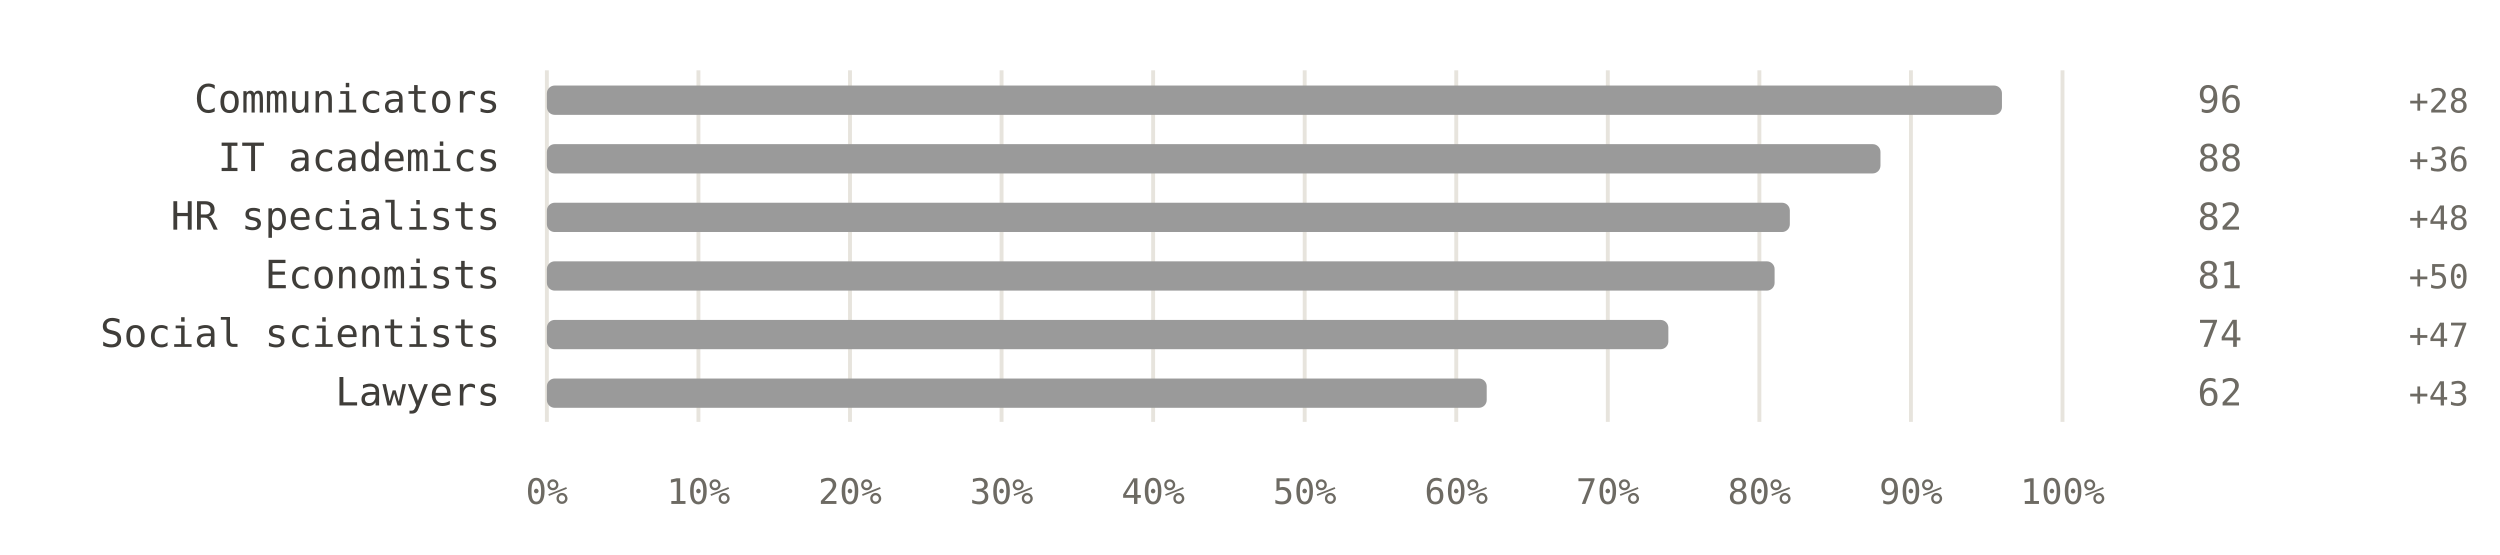
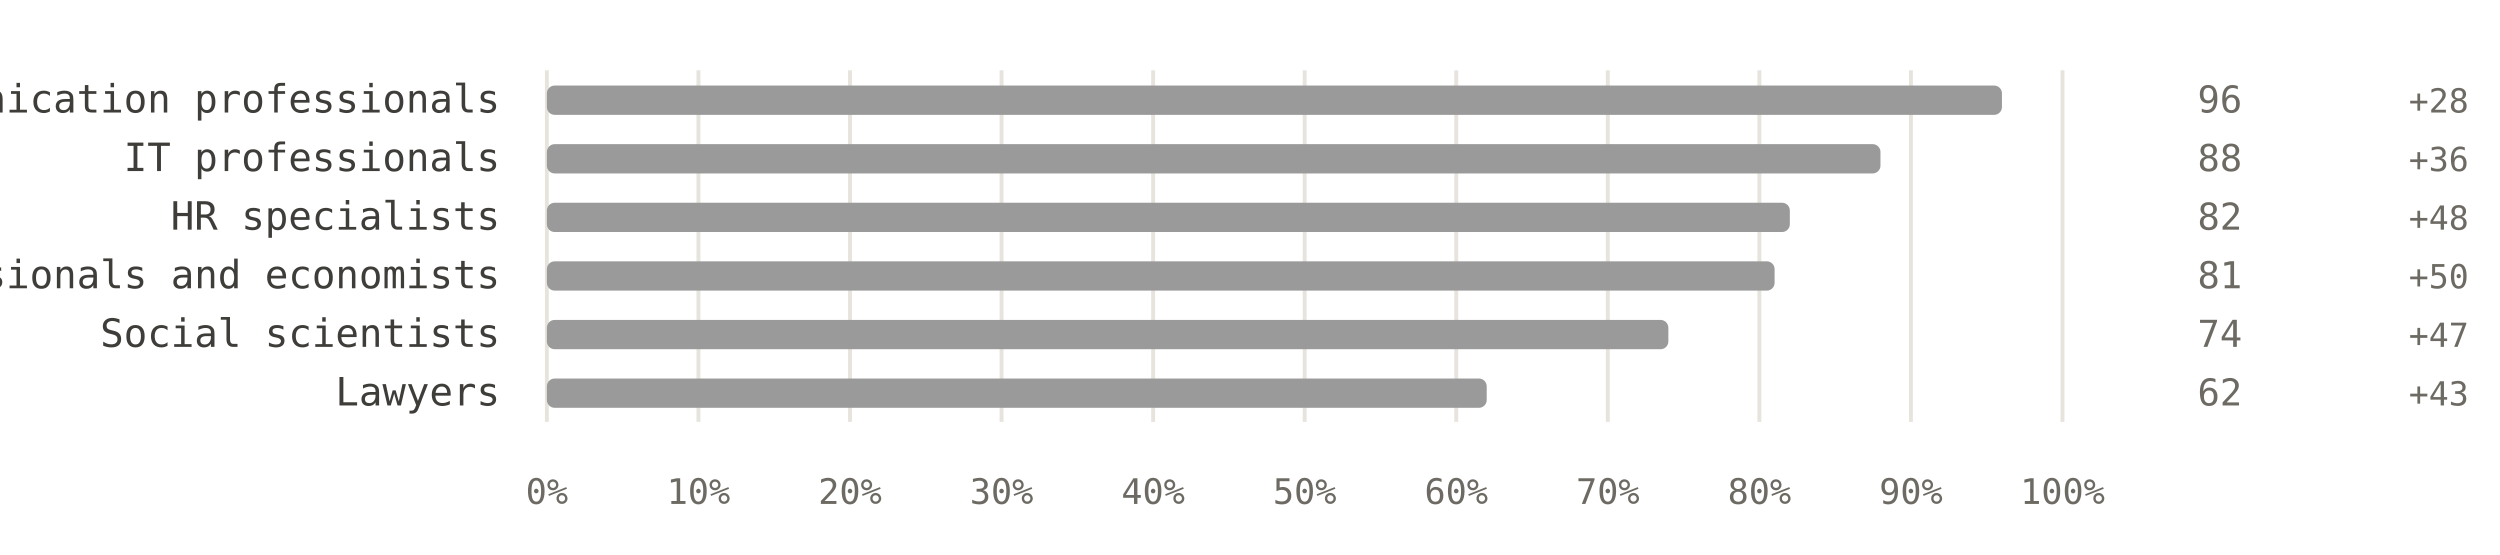
<svg xmlns="http://www.w3.org/2000/svg" class="rankchart barplot" viewBox="0 0 640 142" role="img" aria-label="Ranked bar chart of firms using AI by country, 6 countries, Sweden highlighted">
  <style>.rankchart{font-family:ui-monospace,Menlo,monospace}svg{background:#ffffff}.grid,.rowguide{stroke:#e7e4dd}.rowguide{opacity:.6}.meanline{stroke:#8a8a8a;stroke-dasharray:3 3}.meanlab,.tick{fill:#6d6a63;font-size:9px}.dname{fill:#3f3d39;font-size:10px}.dname.se{fill:#0072b2;font-weight:700}.dot{fill:#9a9a9a}.dot.se{fill:#0072b2}.bar{fill:#9a9a9a}.bar.se{fill:#0072b2}.dval{fill:#6d6a63;font-size:9.5px}.dval.se{fill:#0072b2;font-weight:700}.ddelta{fill:#6d6a63;font-size:8.5px}.trendarea{fill:#0072b2;opacity:.08}.trendline,.trenddash{fill:none;stroke:#0072b2;stroke-width:2}.trenddash{stroke-dasharray:4 3}.trenddot{fill:#0072b2}.trendval{fill:#0072b2;font-size:11px;font-weight:700}.sqband{fill:#0072b2;opacity:.10}.sqlo{fill:none;stroke:#9a9a9a;stroke-width:2}.sqhi{fill:none;stroke:#0072b2;stroke-width:2.6}.sqdot.lo{fill:#9a9a9a}.sqdot.hi{fill:#0072b2}.sqval{font-size:11px;font-weight:700}.sqval.lo{fill:#9a9a9a}.sqval.hi{fill:#0072b2}.dumb{display:block}.dbtrack{stroke:#d9d5cd;stroke-width:3}.dblo{fill:#9a9a9a}.dbhi{fill:#0072b2}</style>
  <line class="grid" x1="140.0" y1="18" x2="140.0" y2="108" />
  <text class="tick" x="140.0" y="129" text-anchor="middle">0%</text>
  <line class="grid" x1="178.8" y1="18" x2="178.8" y2="108" />
  <text class="tick" x="178.8" y="129" text-anchor="middle">10%</text>
  <line class="grid" x1="217.6" y1="18" x2="217.6" y2="108" />
  <text class="tick" x="217.6" y="129" text-anchor="middle">20%</text>
  <line class="grid" x1="256.4" y1="18" x2="256.4" y2="108" />
  <text class="tick" x="256.4" y="129" text-anchor="middle">30%</text>
  <line class="grid" x1="295.2" y1="18" x2="295.2" y2="108" />
  <text class="tick" x="295.2" y="129" text-anchor="middle">40%</text>
  <line class="grid" x1="334.0" y1="18" x2="334.0" y2="108" />
  <text class="tick" x="334.0" y="129" text-anchor="middle">50%</text>
  <line class="grid" x1="372.8" y1="18" x2="372.8" y2="108" />
  <text class="tick" x="372.8" y="129" text-anchor="middle">60%</text>
  <line class="grid" x1="411.6" y1="18" x2="411.6" y2="108" />
  <text class="tick" x="411.6" y="129" text-anchor="middle">70%</text>
  <line class="grid" x1="450.4" y1="18" x2="450.4" y2="108" />
  <text class="tick" x="450.4" y="129" text-anchor="middle">80%</text>
  <line class="grid" x1="489.2" y1="18" x2="489.2" y2="108" />
  <text class="tick" x="489.2" y="129" text-anchor="middle">90%</text>
  <line class="grid" x1="528.0" y1="18" x2="528.0" y2="108" />
  <text class="tick" x="528.0" y="129" text-anchor="middle">100%</text>
-   <text class="dname" x="128" y="28.8" text-anchor="end">Communicators</text>
+   <text class="dname" x="128" y="28.8" text-anchor="end">Communication professionals</text>
  <rect class="bar" x="140" y="21.9" width="372.5" height="7.5" rx="2" />
  <text class="dval" x="574" y="28.8" text-anchor="end">96</text>
  <text class="ddelta" x="632" y="28.8" text-anchor="end">+28</text>
-   <text class="dname" x="128" y="43.8" text-anchor="end">IT academics</text>
+   <text class="dname" x="128" y="43.8" text-anchor="end">IT professionals</text>
  <rect class="bar" x="140" y="36.9" width="341.4" height="7.5" rx="2" />
  <text class="dval" x="574" y="43.8" text-anchor="end">88</text>
  <text class="ddelta" x="632" y="43.8" text-anchor="end">+36</text>
  <text class="dname" x="128" y="58.8" text-anchor="end">HR specialists</text>
  <rect class="bar" x="140" y="51.9" width="318.2" height="7.5" rx="2" />
  <text class="dval" x="574" y="58.8" text-anchor="end">82</text>
  <text class="ddelta" x="632" y="58.8" text-anchor="end">+48</text>
-   <text class="dname" x="128" y="73.8" text-anchor="end">Economists</text>
+   <text class="dname" x="128" y="73.8" text-anchor="end">Business professionals and economists</text>
  <rect class="bar" x="140" y="66.9" width="314.3" height="7.5" rx="2" />
  <text class="dval" x="574" y="73.8" text-anchor="end">81</text>
  <text class="ddelta" x="632" y="73.8" text-anchor="end">+50</text>
  <text class="dname" x="128" y="88.8" text-anchor="end">Social scientists</text>
  <rect class="bar" x="140" y="81.9" width="287.1" height="7.5" rx="2" />
  <text class="dval" x="574" y="88.8" text-anchor="end">74</text>
  <text class="ddelta" x="632" y="88.8" text-anchor="end">+47</text>
  <text class="dname" x="128" y="103.8" text-anchor="end">Lawyers</text>
  <rect class="bar" x="140" y="96.9" width="240.6" height="7.5" rx="2" />
  <text class="dval" x="574" y="103.8" text-anchor="end">62</text>
  <text class="ddelta" x="632" y="103.8" text-anchor="end">+43</text>
</svg>
